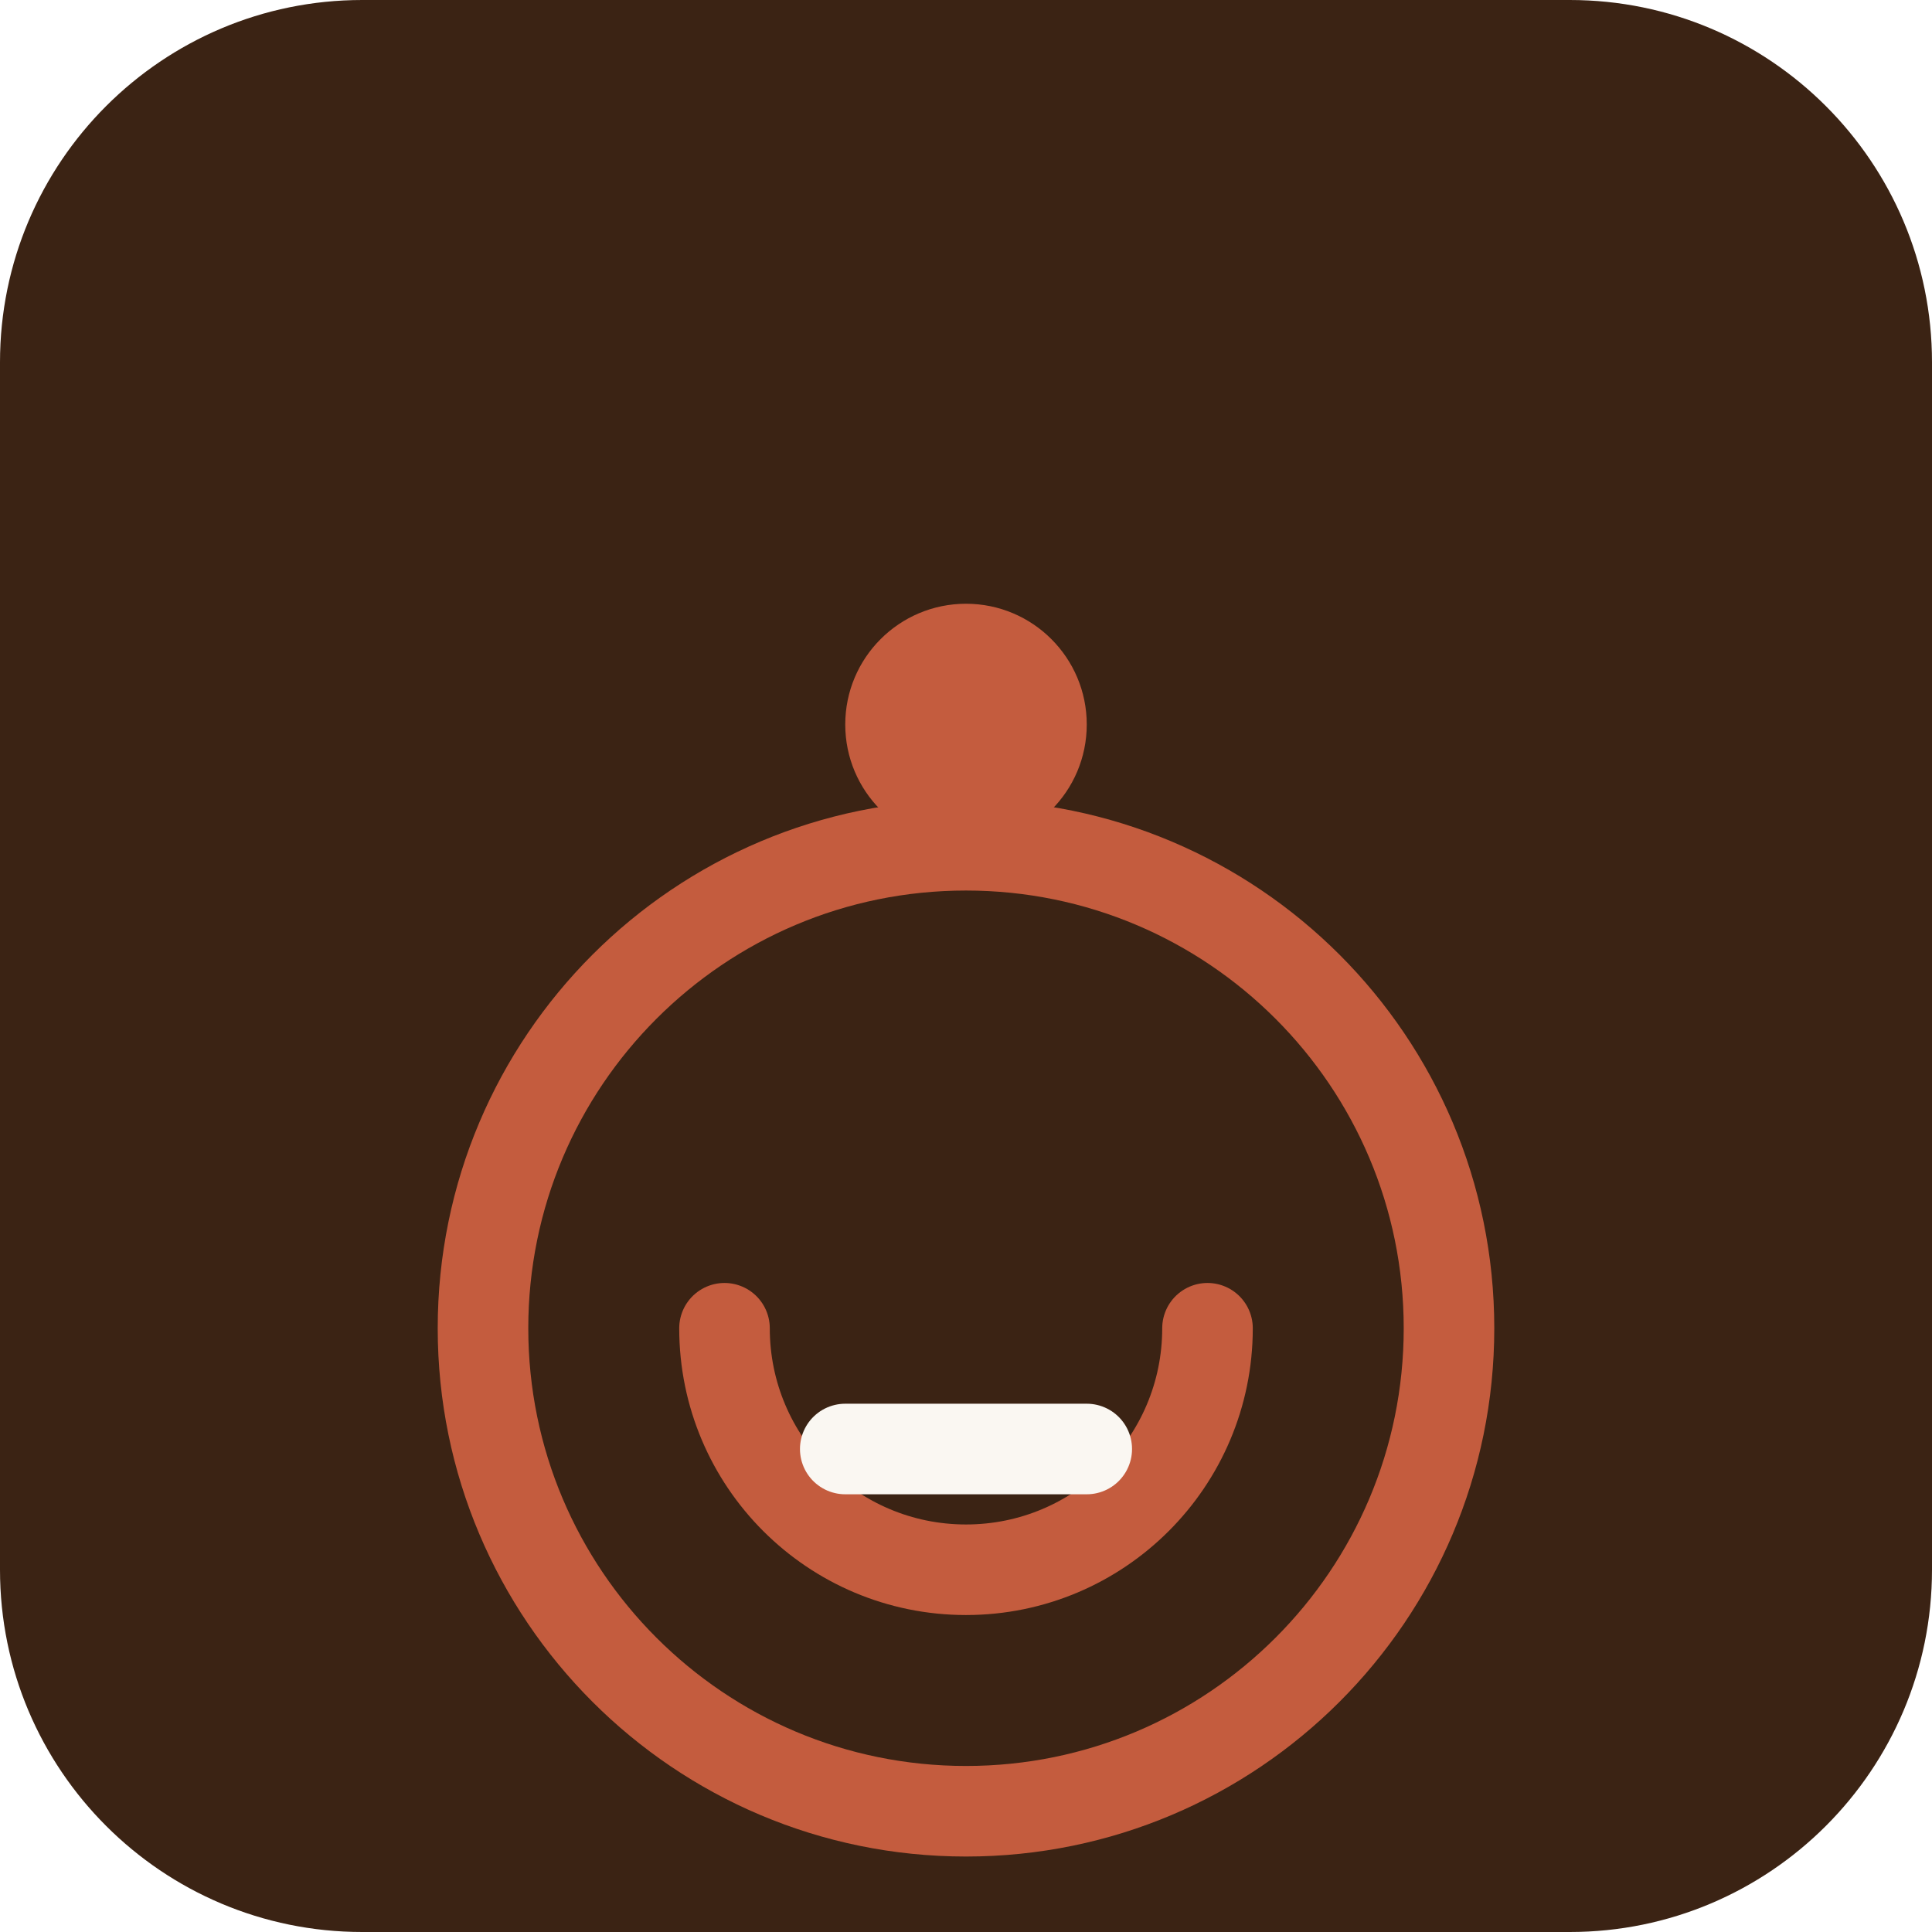
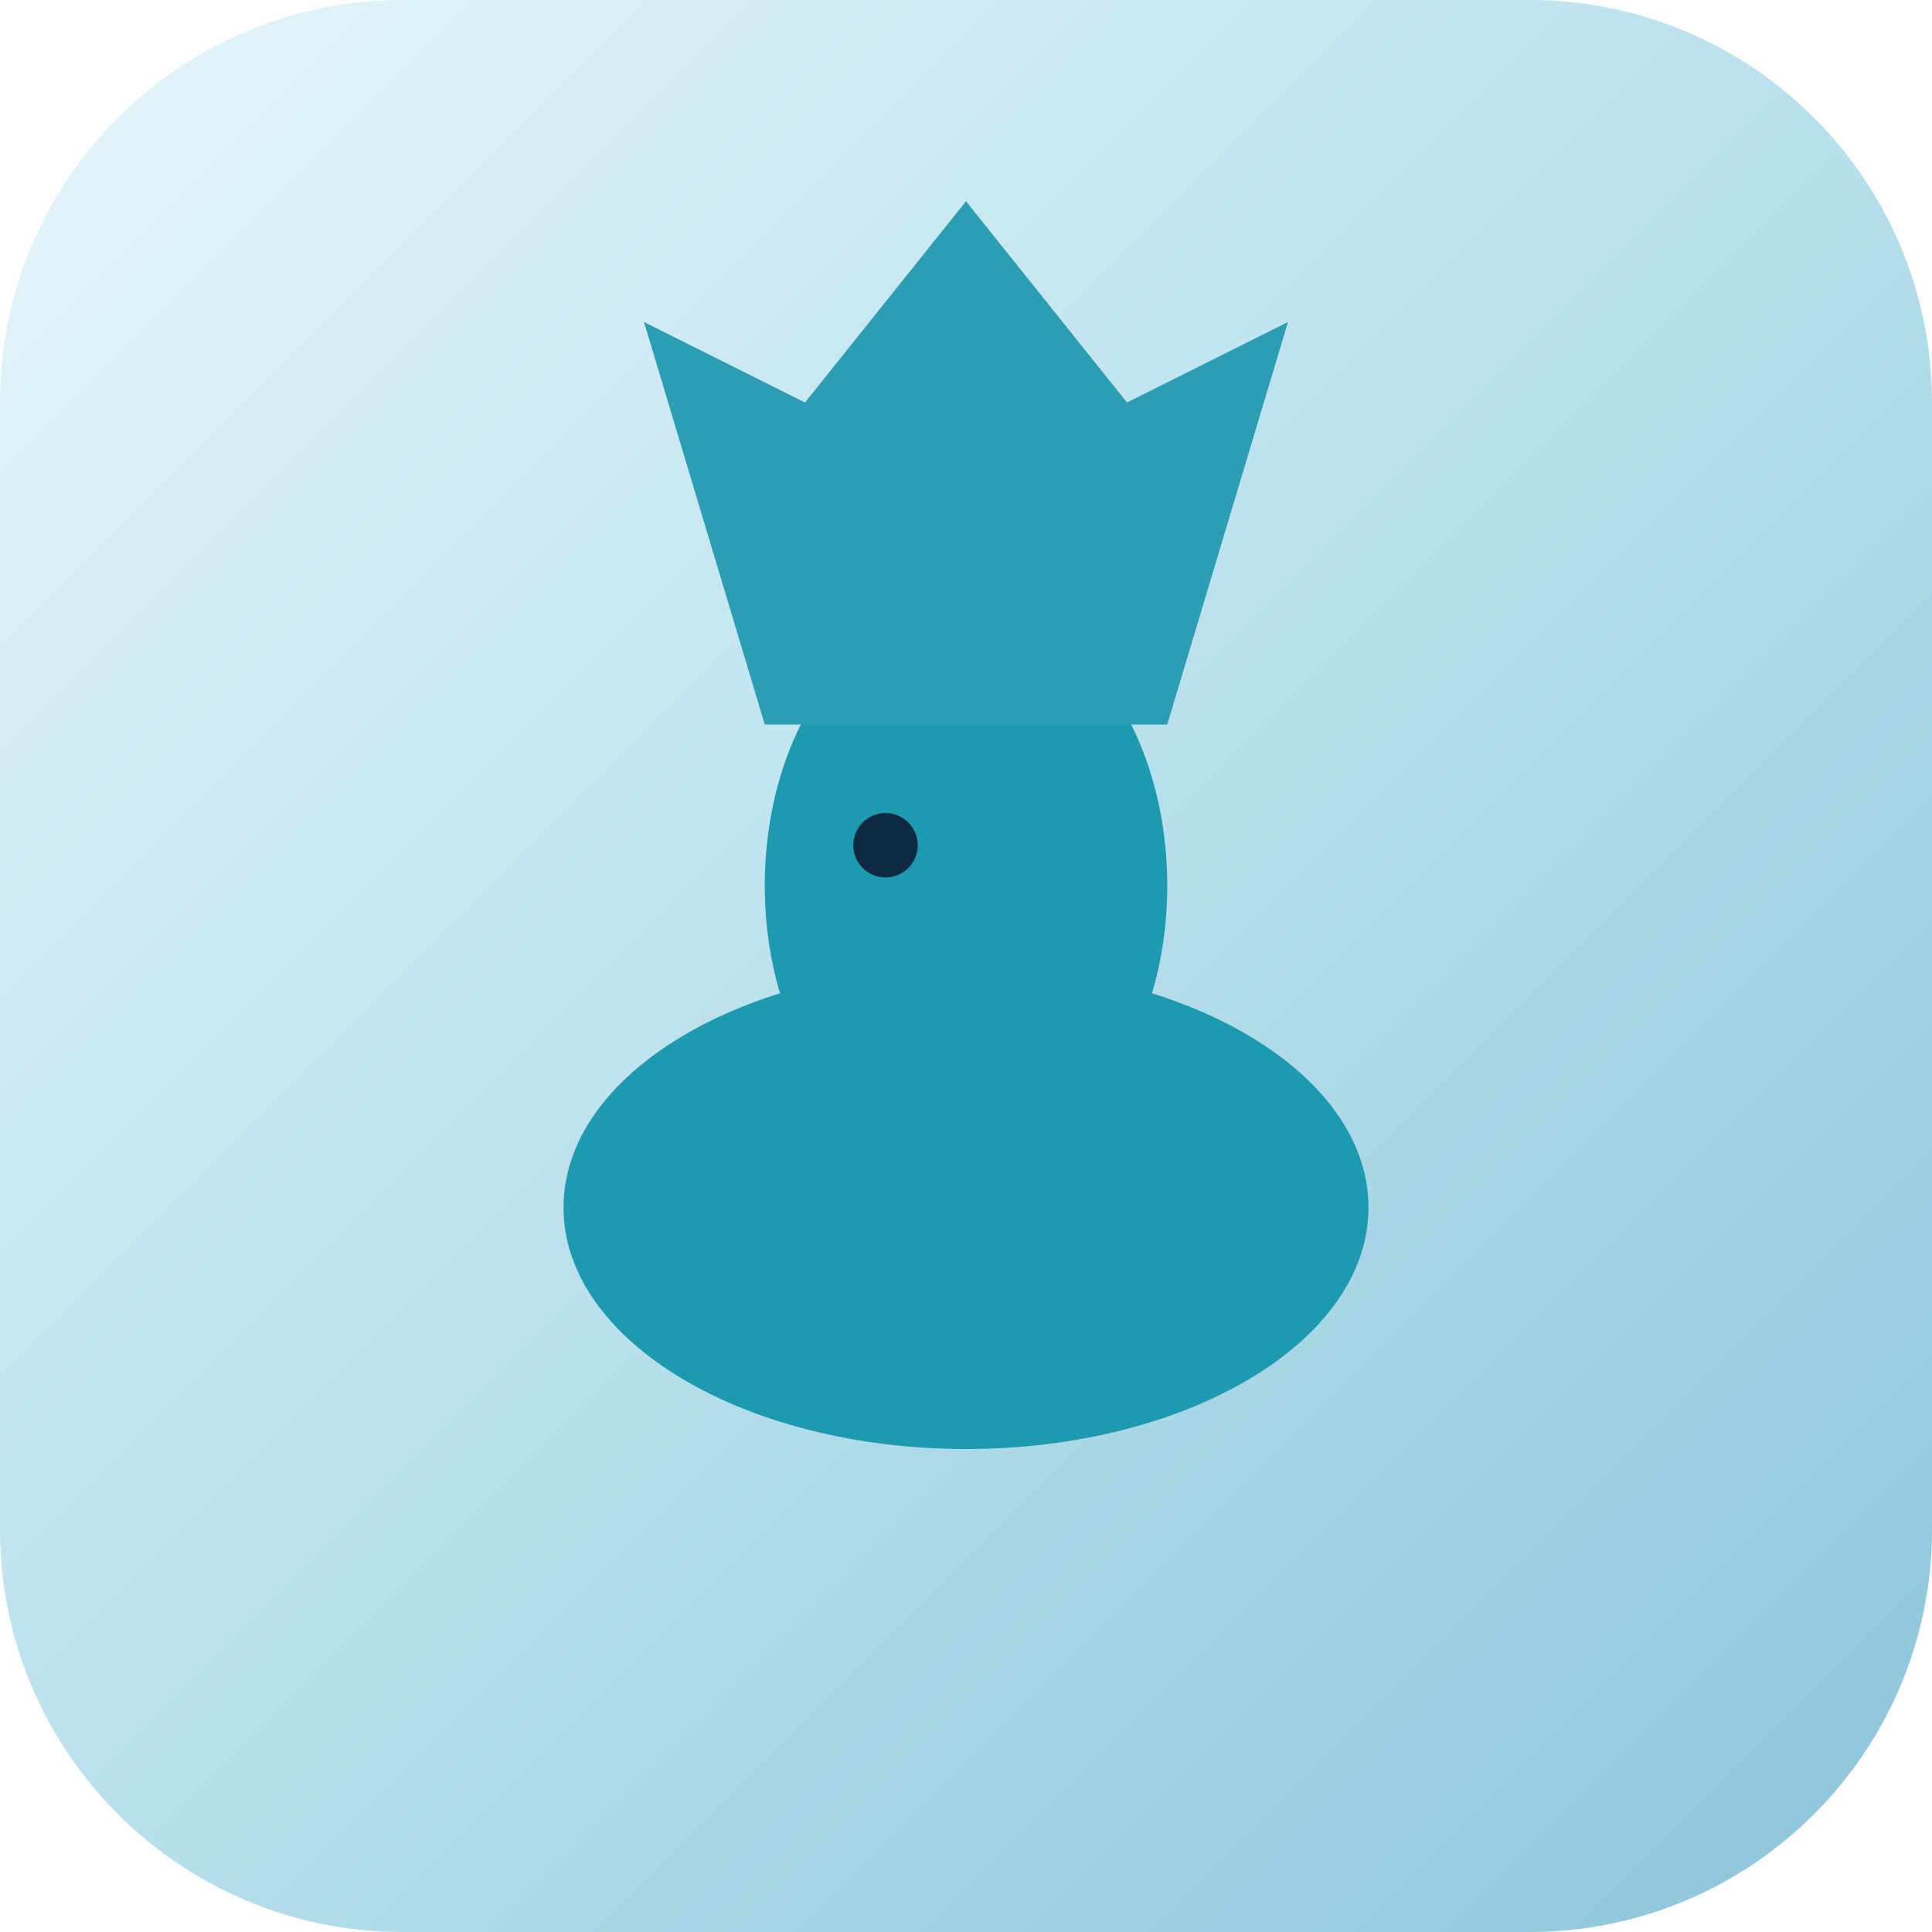
- <svg xmlns="http://www.w3.org/2000/svg" viewBox="0 0 32 32" fill="none">
-   <rect width="32" height="32" rx="6" fill="#3B2314" />
-   <path d="M8 22c0-4.418 3.582-8 8-8s8 3.582 8 8-3.582 8-8 8-8-3.582-8-8z" stroke="#C45C3E" stroke-width="1.5" stroke-linecap="round" stroke-linejoin="round" fill="none" />
-   <path d="M12 22a4 4 0 0 0 8 0" stroke="#C45C3E" stroke-width="1.5" stroke-linecap="round" fill="none" />
-   <circle cx="16" cy="12" r="2" fill="#C45C3E" />
-   <path d="M14 24h4" stroke="#FAF7F2" stroke-width="1.5" stroke-linecap="round" />
+ <svg xmlns="http://www.w3.org/2000/svg" viewBox="0 0 48 48" width="48" height="48">
+   <defs>
+     <linearGradient id="g" x1="0%" y1="0%" x2="100%" y2="100%">
+       <stop offset="0%" stop-color="#E7F6FA" />
+       <stop offset="50%" stop-color="#B8E0EC" />
+       <stop offset="100%" stop-color="#8BC4DA" />
+     </linearGradient>
+   </defs>
+   <rect width="48" height="48" rx="10" fill="url(#g)" />
+   <ellipse cx="24" cy="30" rx="10" ry="6" fill="#1D99B0" />
+   <ellipse cx="24" cy="22" rx="5" ry="7" fill="#1D99B0" />
+   <ellipse cx="24" cy="17" rx="4" ry="2" fill="#1D99B0" />
+   <path d="M19,18 L16,8 L20,10 L24,5 L28,10 L32,8 L29,18 Z" fill="#2B9EB3" />
+   <circle cx="22" cy="21" r="0.8" fill="#0E2A42" />
</svg>
